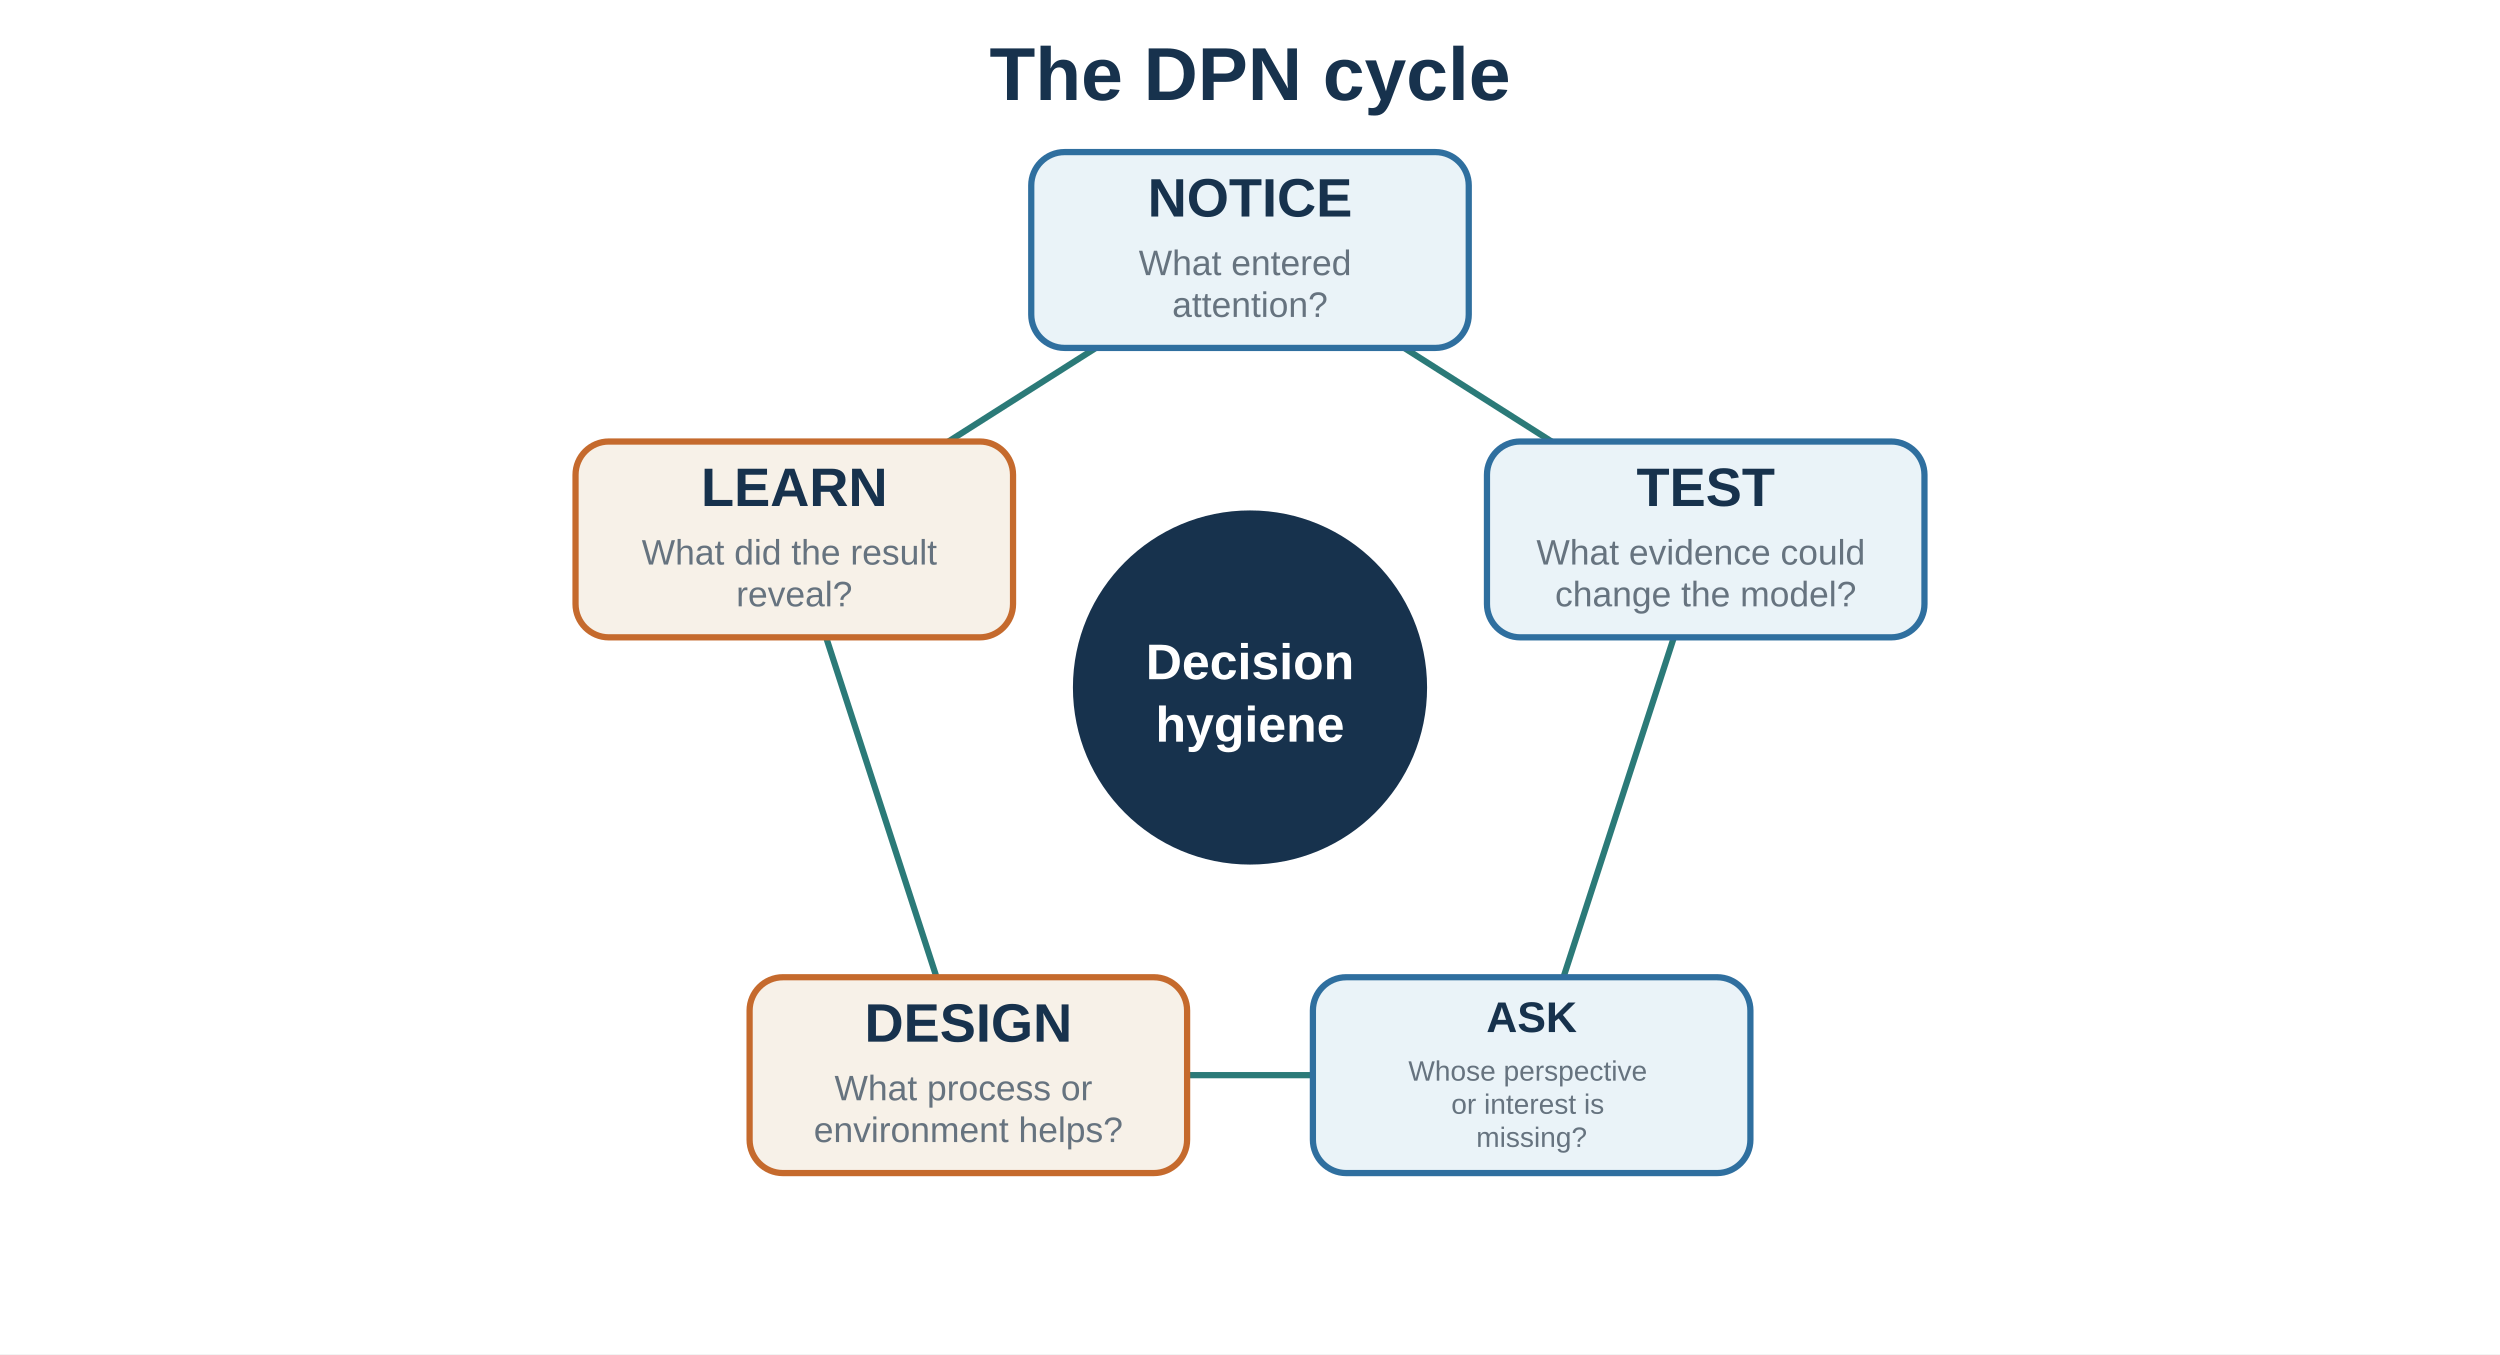
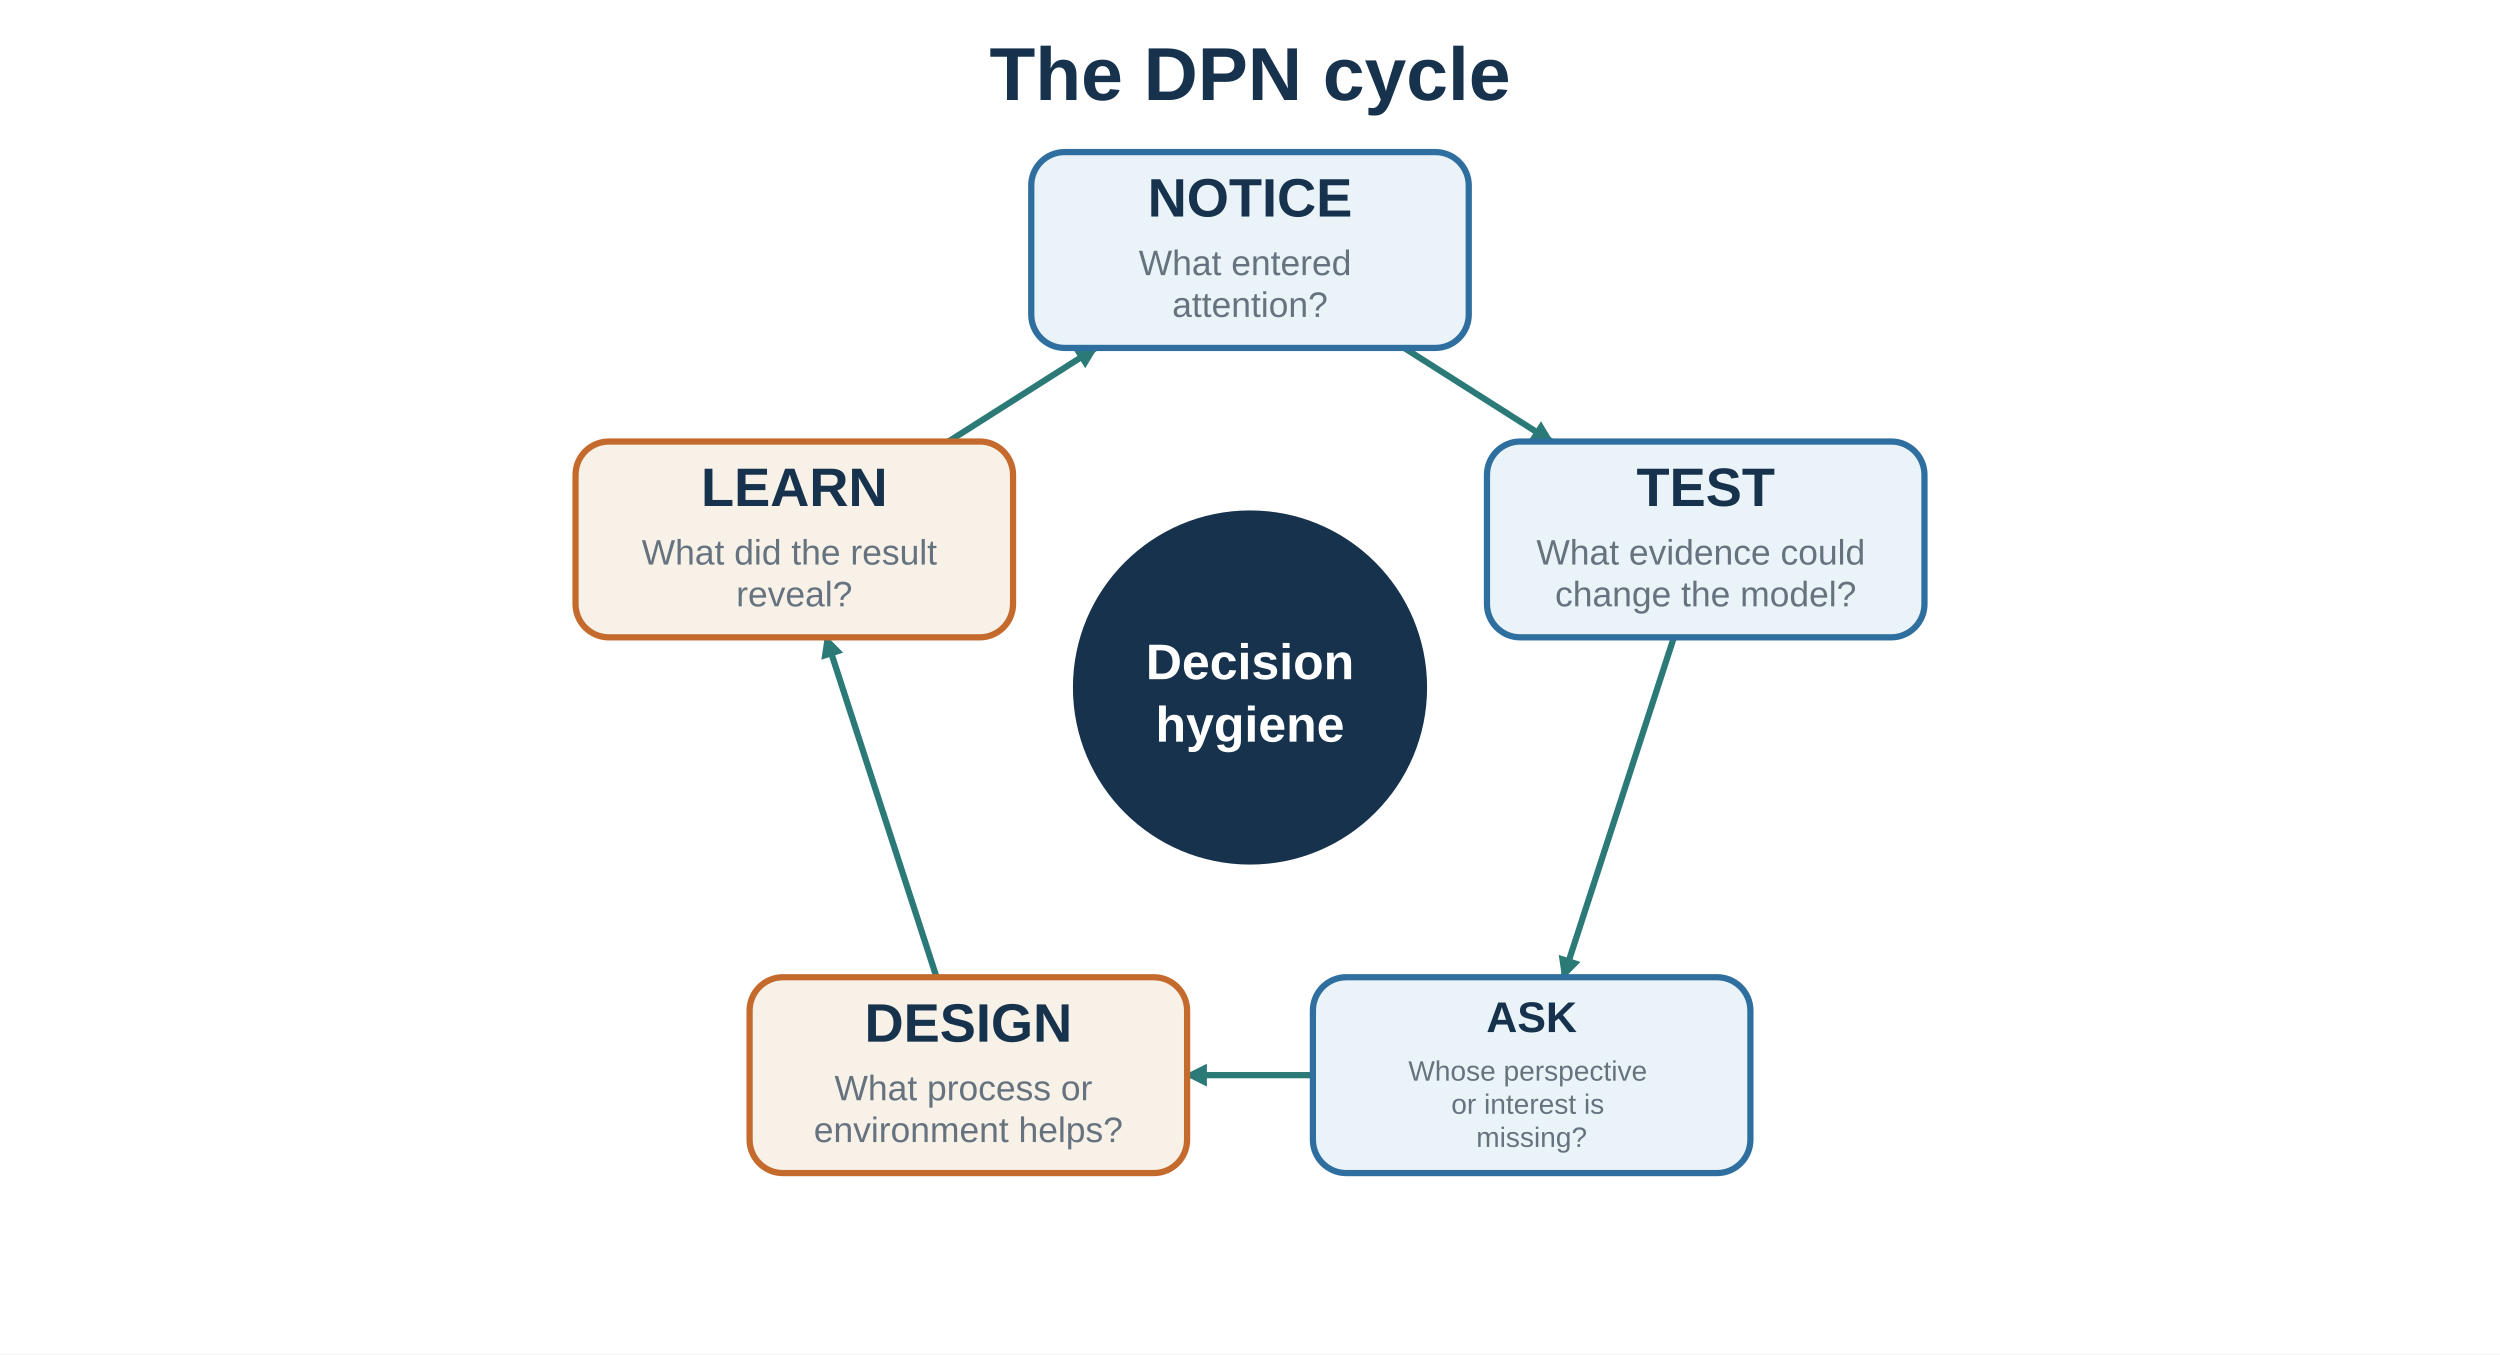
<svg xmlns="http://www.w3.org/2000/svg" baseProfile="full" height="650" version="1.1" viewBox="0 0 1200 650" width="1200">
-   <defs />
+   <defs>
+     <marker id="cycle-arrow" markerWidth="11" markerHeight="11" refX="9.5" refY="5.5" orient="auto" markerUnits="userSpaceOnUse">
+       <path d="M0 0 L11 5.5 L0 11 Z" fill="#2b7a78" />
+     </marker>
+   </defs>
  <rect fill="white" height="650" width="1200" x="0" y="0" />
  <text fill="#17324d" font-family="Arial, sans-serif" font-size="36" font-weight="bold" text-anchor="middle" x="600" y="48">The DPN cycle</text>
-   <line stroke="#2b7a78" stroke-width="3" x1="600.0" x2="818.743" y1="120.0" y2="258.926" />
-   <polygon fill="#2b7a78" points="818.743,258.926 803.825,257.358 812.642,245.223" />
-   <line stroke="#2b7a78" stroke-width="3" x1="818.743" x2="735.191" y1="258.926" y2="516.074" />
-   <polygon fill="#2b7a78" points="735.191,516.074 732.072,501.402 746.338,506.037" />
-   <line stroke="#2b7a78" stroke-width="3" x1="735.191" x2="464.809" y1="516.074" y2="516.074" />
-   <polygon fill="#2b7a78" points="464.809,516.074 477.8,508.574 477.8,523.574" />
-   <line stroke="#2b7a78" stroke-width="3" x1="464.809" x2="381.257" y1="516.074" y2="258.926" />
-   <polygon fill="#2b7a78" points="381.257,258.926 392.404,268.963 378.138,273.598" />
-   <line stroke="#2b7a78" stroke-width="3" x1="381.257" x2="600.0" y1="258.926" y2="120.0" />
-   <polygon fill="#2b7a78" points="600.0,120.0 593.899,133.703 585.082,121.568" />
+   <path d="M674 167 L744.74 211.93" fill="none" stroke="#2b7a78" stroke-width="3" marker-end="url(#cycle-arrow)" />
+   <path d="M803.47 305.93 L750.46 469.07" fill="none" stroke="#2b7a78" stroke-width="3" marker-end="url(#cycle-arrow)" />
+   <path d="M630.19 516.07 L569.81 516.07" fill="none" stroke="#2b7a78" stroke-width="3" marker-end="url(#cycle-arrow)" />
+   <path d="M449.54 469.07 L396.53 305.93" fill="none" stroke="#2b7a78" stroke-width="3" marker-end="url(#cycle-arrow)" />
+   <path d="M455.26 211.93 L526 167" fill="none" stroke="#2b7a78" stroke-width="3" marker-end="url(#cycle-arrow)" />
  <rect fill="#eaf3f8" height="94" rx="16" ry="16" stroke="#2f6f9f" stroke-width="3" width="210" x="495.0" y="73.0" />
  <text fill="#17324d" font-family="Arial, sans-serif" font-size="26" font-weight="bold" text-anchor="middle" x="600" y="103.94">
    <tspan x="600" dy="0">NOTICE</tspan>
  </text>
  <text fill="#66737f" font-family="Arial, sans-serif" font-size="17" font-weight="normal" text-anchor="middle" x="600" y="132.06">
    <tspan x="600" dy="0">What entered</tspan>
    <tspan x="600" dy="20.06">attention?</tspan>
  </text>
  <rect fill="#eaf3f8" height="94" rx="16" ry="16" stroke="#2f6f9f" stroke-width="3" width="210" x="713.743" y="211.926" />
  <text fill="#17324d" font-family="Arial, sans-serif" font-size="26" font-weight="bold" text-anchor="middle" x="818.743" y="242.866">
    <tspan x="818.743" dy="0">TEST</tspan>
  </text>
  <text fill="#66737f" font-family="Arial, sans-serif" font-size="17" font-weight="normal" text-anchor="middle" x="818.743" y="270.986">
    <tspan x="818.743" dy="0">What evidence could</tspan>
    <tspan x="818.743" dy="20.06">change the model?</tspan>
  </text>
  <rect fill="#eaf3f8" height="94" rx="16" ry="16" stroke="#2f6f9f" stroke-width="3" width="210" x="630.191" y="469.074" />
  <text fill="#17324d" font-family="Arial, sans-serif" font-size="20.61" font-weight="bold" text-anchor="middle" x="735.191" y="495.389">
    <tspan x="735.191" dy="0">ASK</tspan>
  </text>
  <text fill="#66737f" font-family="Arial, sans-serif" font-size="13.48" font-weight="normal" text-anchor="middle" x="735.191" y="518.719">
    <tspan x="735.191" dy="0">Whose perspective</tspan>
    <tspan x="735.191" dy="15.904">or interest is</tspan>
    <tspan x="735.191" dy="15.904">missing?</tspan>
  </text>
  <rect fill="#f7f1e8" height="94" rx="16" ry="16" stroke="#c56a2d" stroke-width="3" width="210" x="359.809" y="469.074" />
  <text fill="#17324d" font-family="Arial, sans-serif" font-size="26" font-weight="bold" text-anchor="middle" x="464.809" y="500.014">
    <tspan x="464.809" dy="0">DESIGN</tspan>
  </text>
  <text fill="#66737f" font-family="Arial, sans-serif" font-size="17" font-weight="normal" text-anchor="middle" x="464.809" y="528.134">
    <tspan x="464.809" dy="0">What process or</tspan>
    <tspan x="464.809" dy="20.06">environment helps?</tspan>
  </text>
  <rect fill="#f7f1e8" height="94" rx="16" ry="16" stroke="#c56a2d" stroke-width="3" width="210" x="276.257" y="211.926" />
  <text fill="#17324d" font-family="Arial, sans-serif" font-size="26" font-weight="bold" text-anchor="middle" x="381.257" y="242.866">
    <tspan x="381.257" dy="0">LEARN</tspan>
  </text>
  <text fill="#66737f" font-family="Arial, sans-serif" font-size="17" font-weight="normal" text-anchor="middle" x="381.257" y="270.986">
    <tspan x="381.257" dy="0">What did the result</tspan>
    <tspan x="381.257" dy="20.06">reveal?</tspan>
  </text>
  <circle cx="600" cy="330" fill="#17324d" r="85" />
  <text fill="white" font-family="Arial, sans-serif" font-size="24" font-weight="bold" text-anchor="middle" x="600" y="326">Decision</text>
  <text fill="white" font-family="Arial, sans-serif" font-size="24" font-weight="bold" text-anchor="middle" x="600" y="356">hygiene</text>
</svg>
